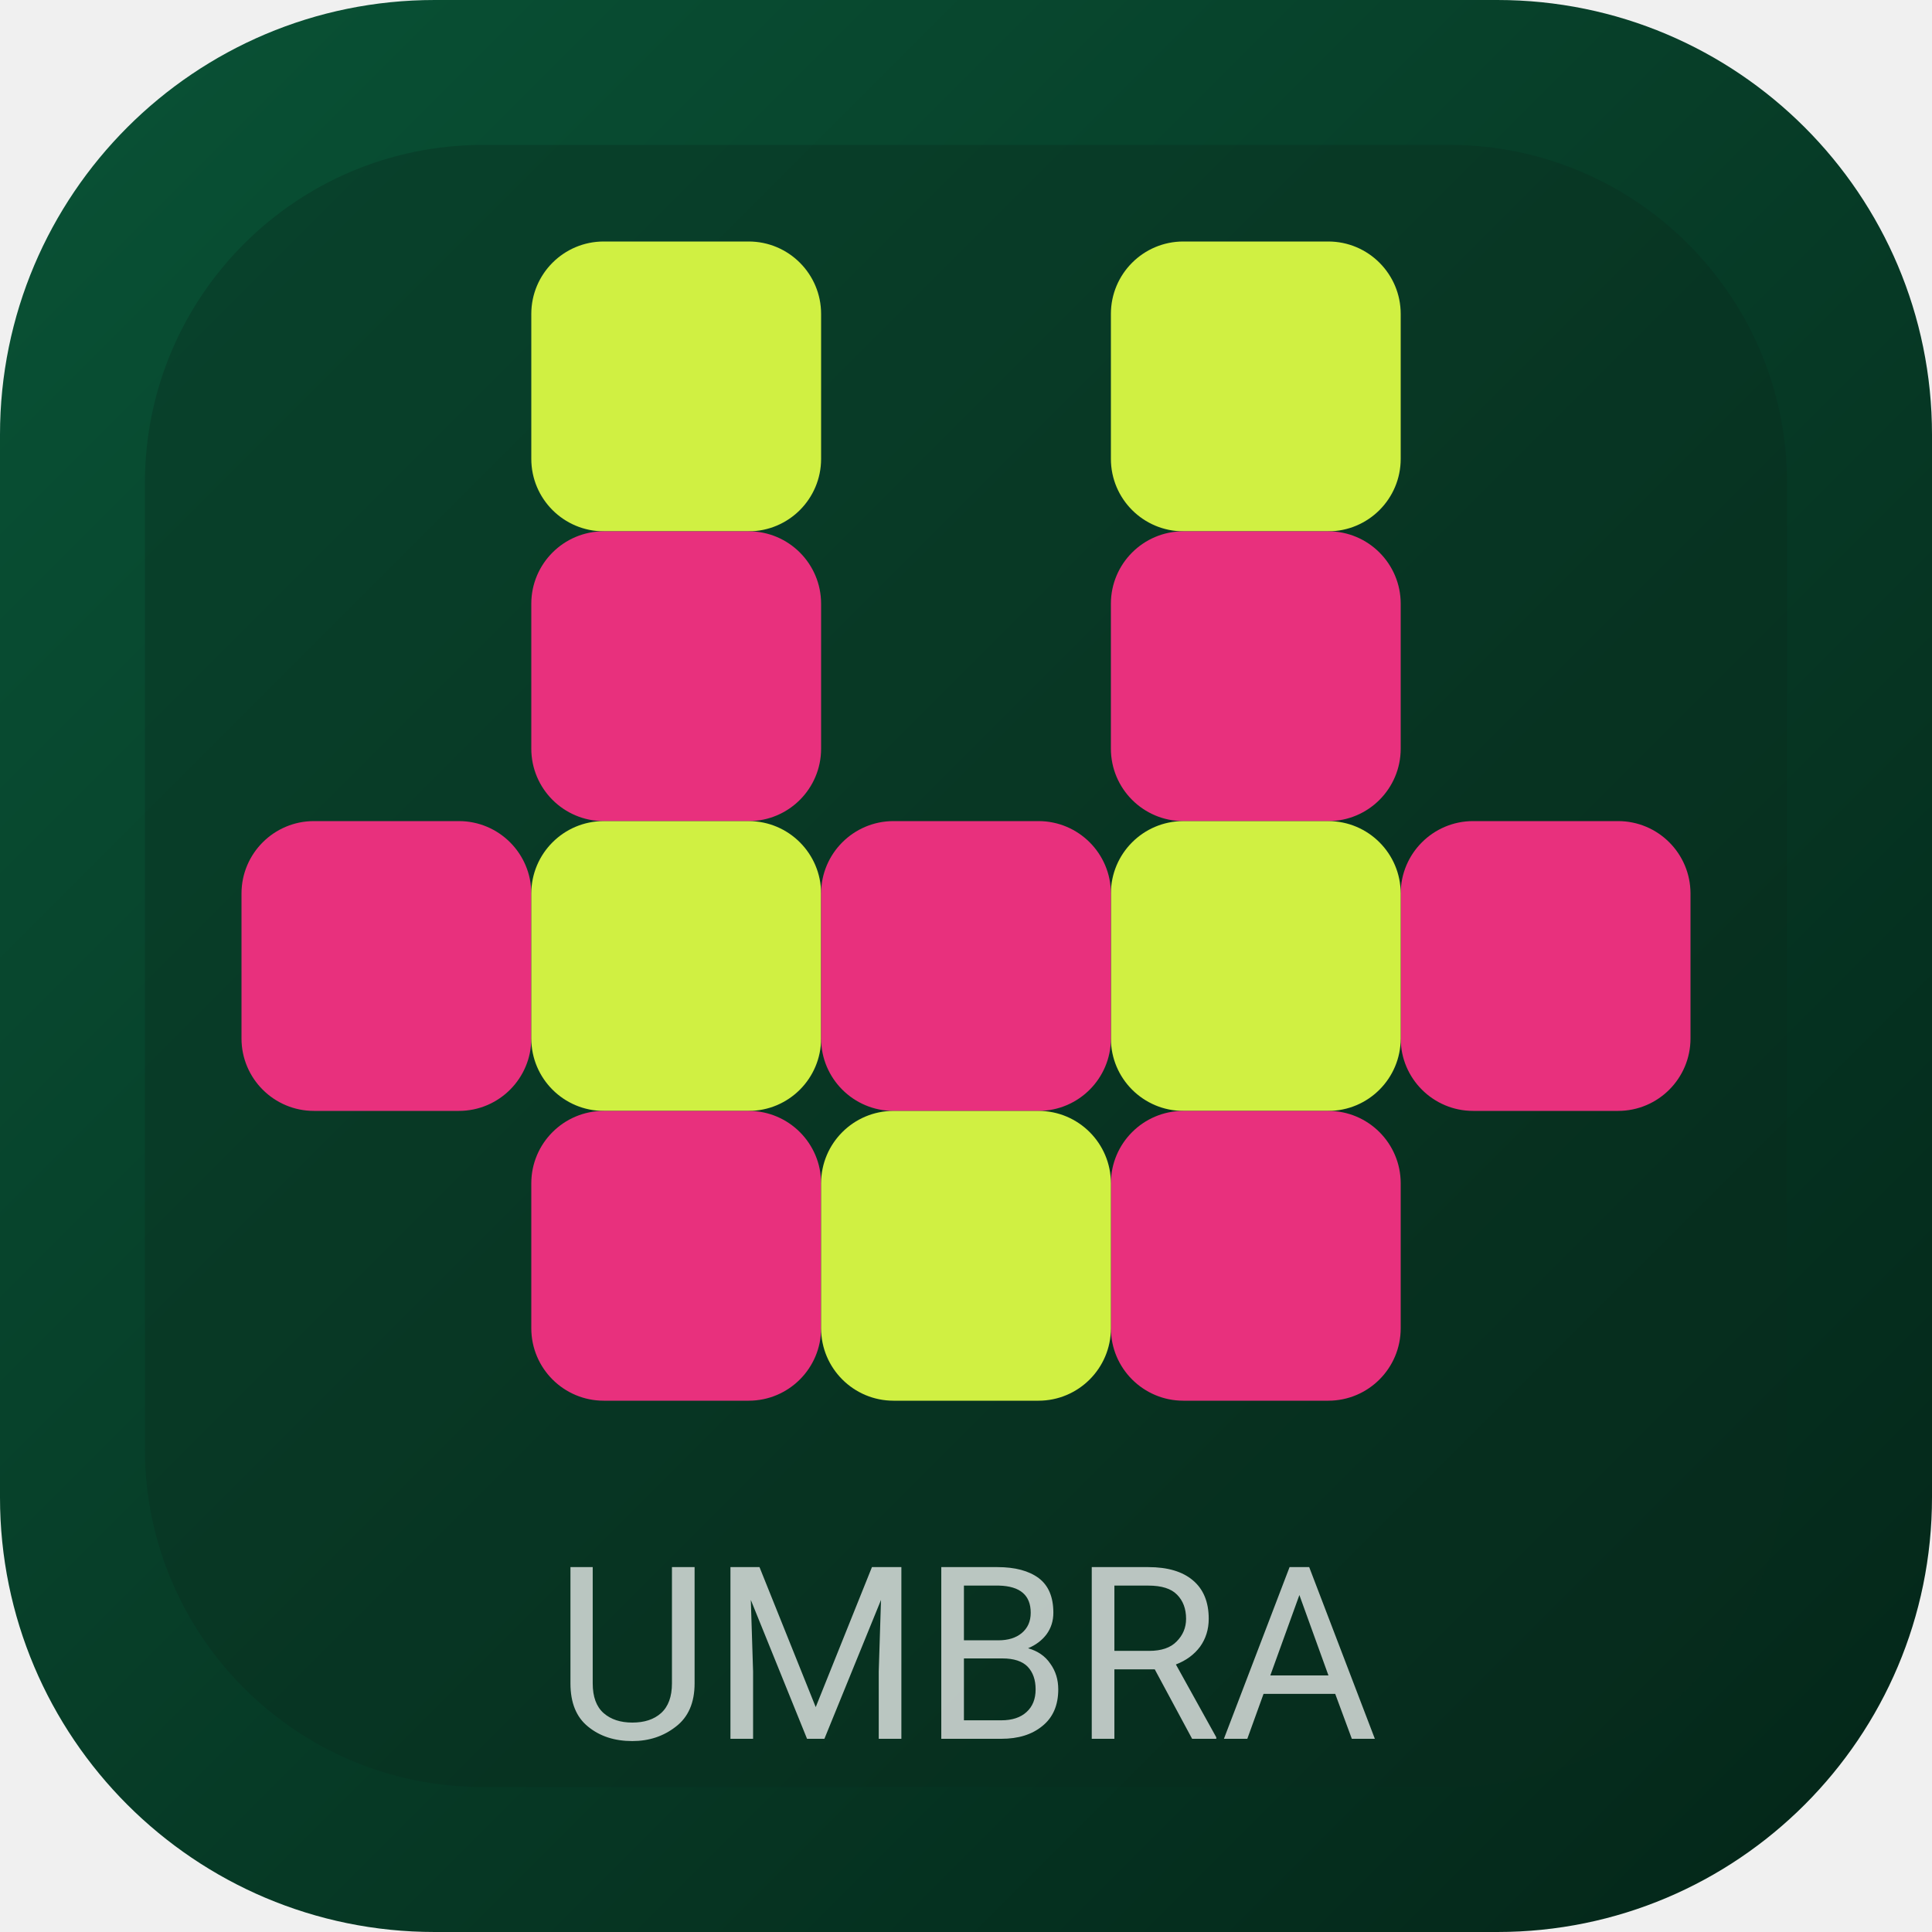
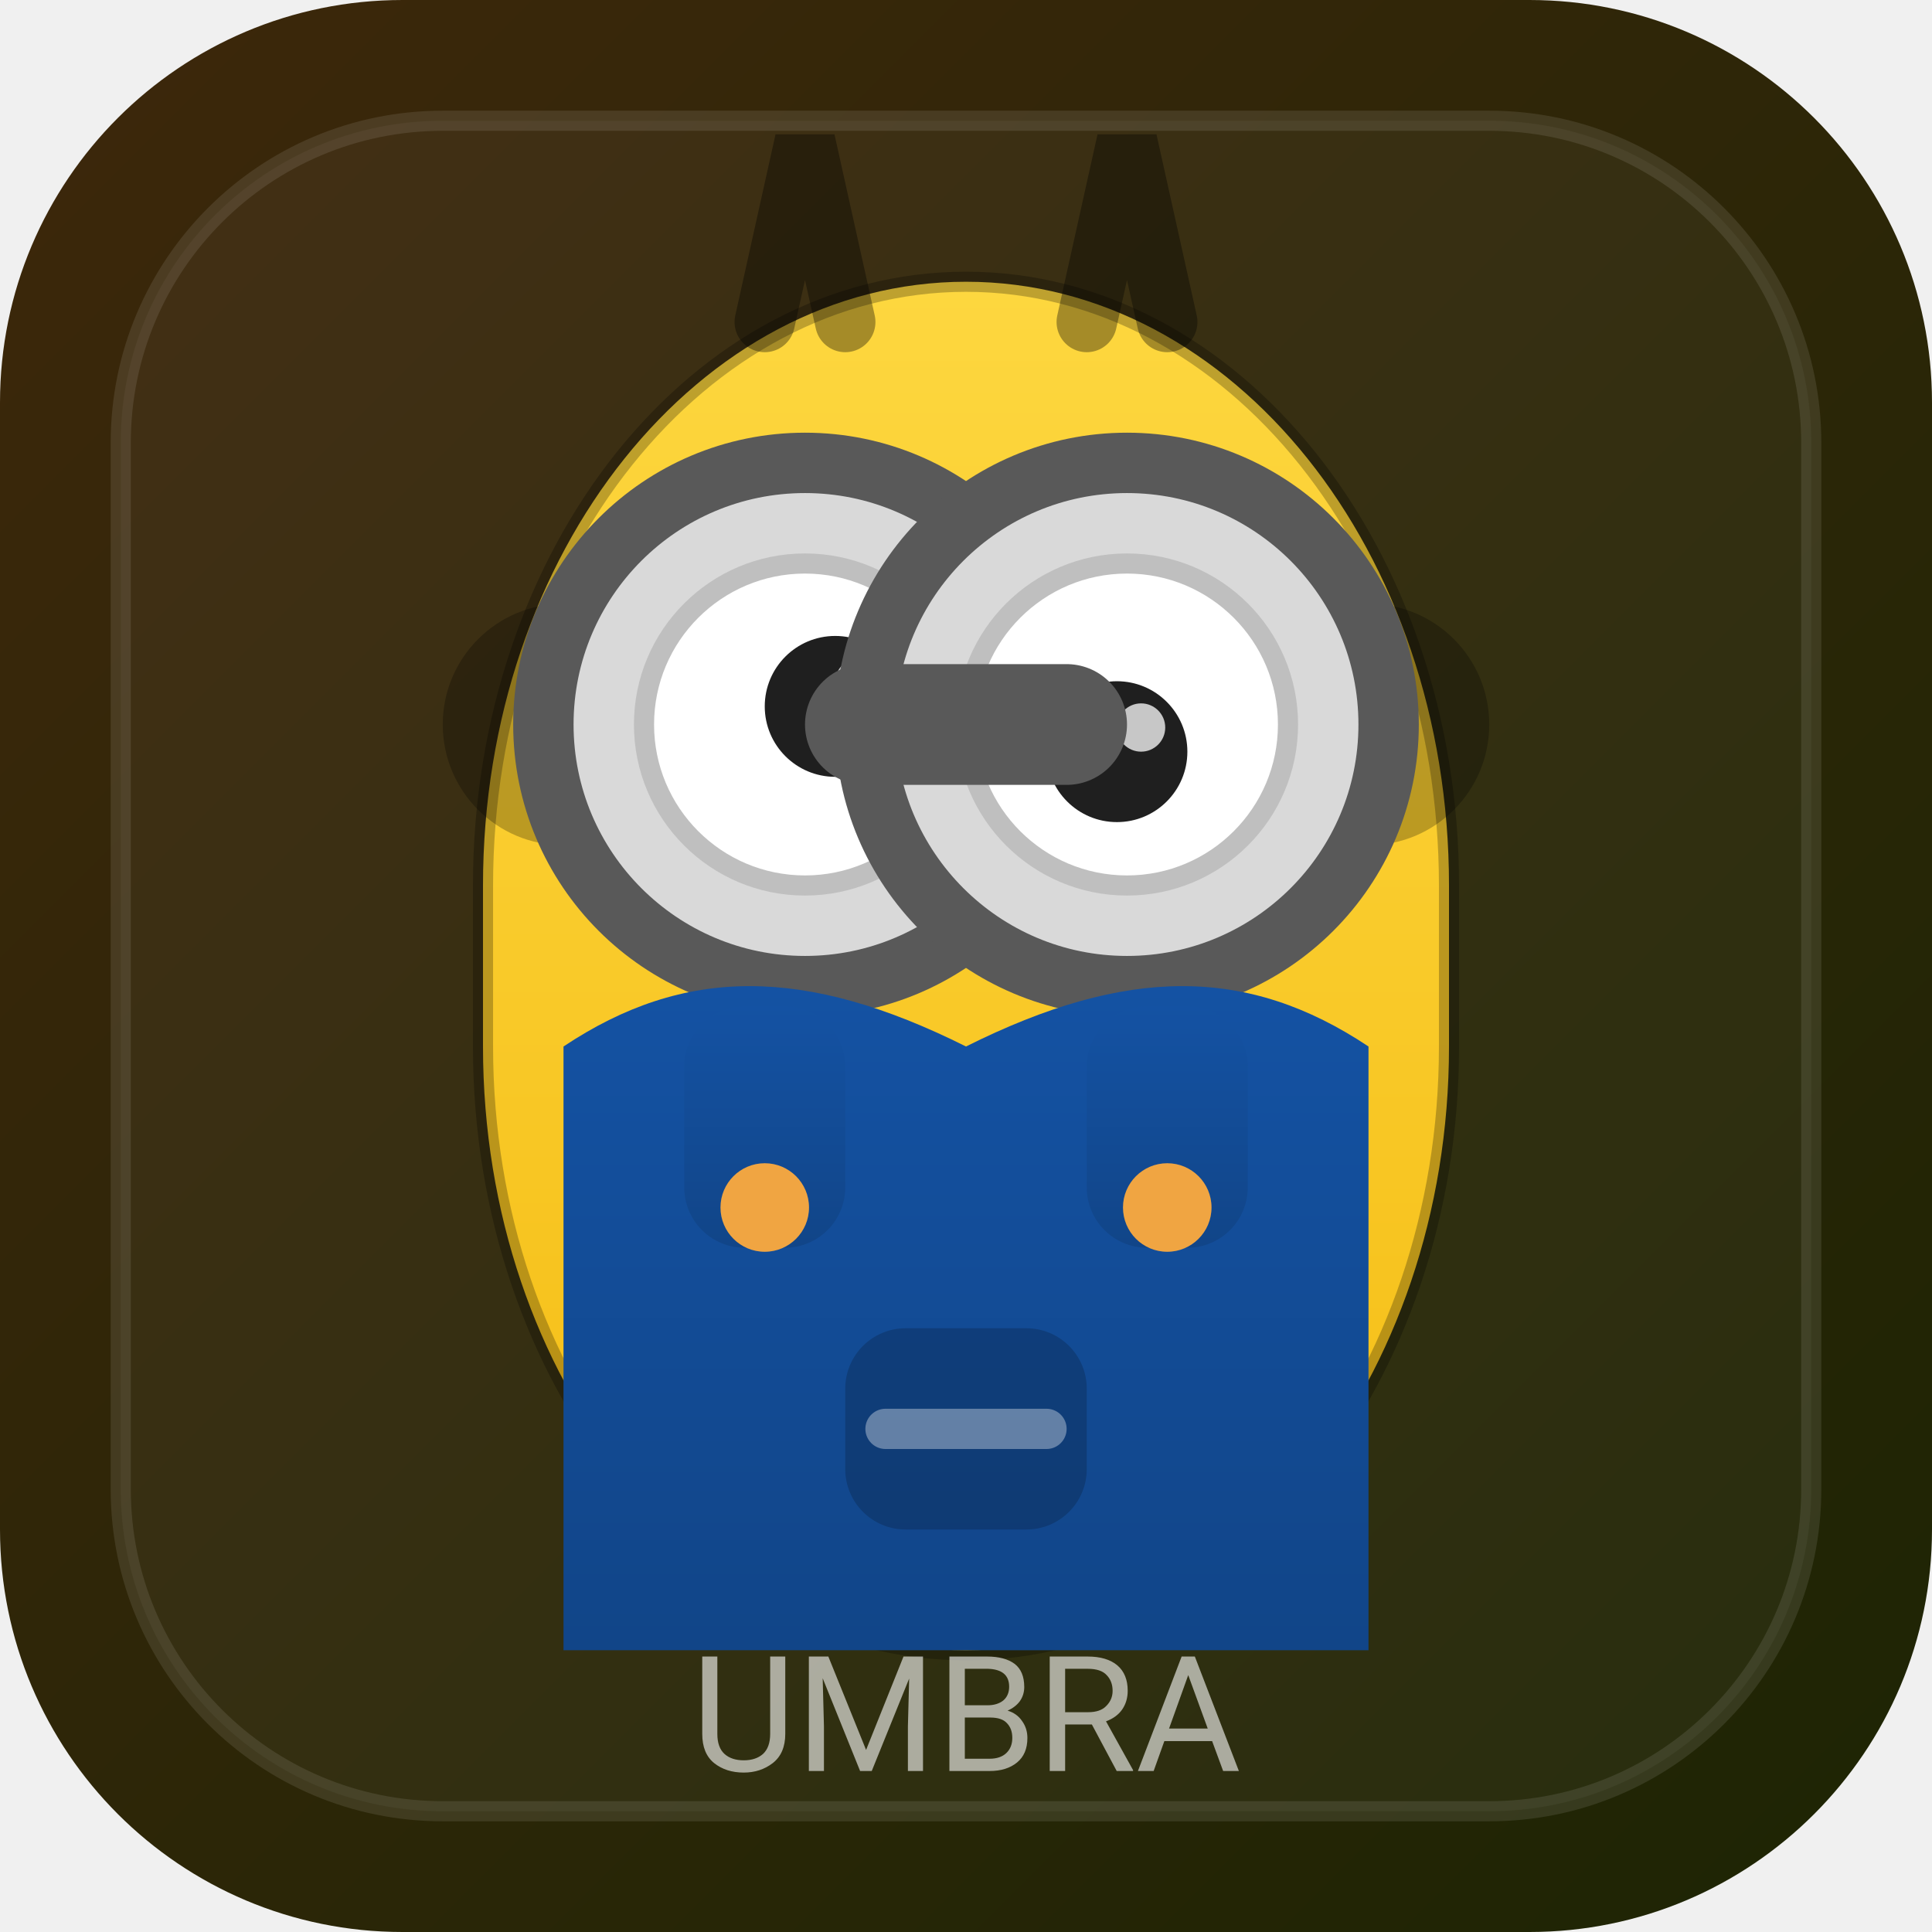
- <svg xmlns="http://www.w3.org/2000/svg" width="80" height="80" viewBox="0 0 80 80">
+ <svg xmlns="http://www.w3.org/2000/svg" width="96" height="96" viewBox="0 0 96 96">
  <defs>
-     <linearGradient id="g" x1="0" y1="0" x2="1" y2="1">
-       <stop offset="0" stop-color="hsl(157 80% 18%)" />
-       <stop offset="1" stop-color="hsl(157 80% 8%)" />
+     <linearGradient id="bg" x1="0" y1="0" x2="1" y2="1">
+       <stop offset="0" stop-color="hsl(34 70% 14%)" />
+       <stop offset="1" stop-color="hsl(74 80% 8%)" />
+     </linearGradient>
+     <linearGradient id="body" x1="0" y1="0" x2="0" y2="1">
+       <stop offset="0" stop-color="hsl(48 98% 62%)" />
+       <stop offset="1" stop-color="hsl(45 92% 52%)" />
+     </linearGradient>
+     <linearGradient id="denim" x1="0" y1="0" x2="0" y2="1">
+       <stop offset="0" stop-color="hsl(214 78% 36%)" />
+       <stop offset="1" stop-color="hsl(214 78% 30%)" />
    </linearGradient>
  </defs>
-   <rect x="0" y="0" width="80" height="80" rx="18" fill="url(#g)" />
-   <rect x="6" y="6" width="68" height="68" rx="14" fill="hsl(157 70% 10%)" opacity="0.35" />
-   <rect x="22" y="10" width="12" height="12" rx="3" fill="hsl(71 85% 60%)" />
-   <rect x="46" y="10" width="12" height="12" rx="3" fill="hsl(71 85% 60%)" />
-   <rect x="22" y="22" width="12" height="12" rx="3" fill="hsl(335 80% 55%)" />
-   <rect x="46" y="22" width="12" height="12" rx="3" fill="hsl(335 80% 55%)" />
-   <rect x="10" y="34" width="12" height="12" rx="3" fill="hsl(335 80% 55%)" />
-   <rect x="58" y="34" width="12" height="12" rx="3" fill="hsl(335 80% 55%)" />
-   <rect x="22" y="34" width="12" height="12" rx="3" fill="hsl(71 85% 60%)" />
-   <rect x="46" y="34" width="12" height="12" rx="3" fill="hsl(71 85% 60%)" />
-   <rect x="34" y="34" width="12" height="12" rx="3" fill="hsl(335 80% 55%)" />
-   <rect x="22" y="46" width="12" height="12" rx="3" fill="hsl(335 80% 55%)" />
-   <rect x="46" y="46" width="12" height="12" rx="3" fill="hsl(335 80% 55%)" />
-   <rect x="34" y="46" width="12" height="12" rx="3" fill="hsl(71 85% 60%)" />
-   <text x="40" y="72" text-anchor="middle" font-family="ui-sans-serif, system-ui, -apple-system, Segoe UI, Roboto, Helvetica, Arial" font-size="10" fill="rgba(255,255,255,0.72)">UMBRA</text>
+   <rect x="0" y="0" width="96" height="96" rx="20" fill="url(#bg)" />
+   <rect x="6" y="6" width="84" height="84" rx="16" fill="rgba(255,255,255,0.04)" stroke="rgba(255,255,255,0.10)" />
+   <rect x="24" y="14" width="48" height="68" rx="30" fill="url(#body)" stroke="rgba(0,0,0,0.25)" />
+   <path d="M 38 16 L 40 7 L 42 16 M 54 16 L 56 7 L 58 16" stroke="rgba(0,0,0,0.35)" stroke-width="3" stroke-linecap="round" fill="none" />
+   <rect x="22" y="30" width="52" height="12" rx="6" fill="rgba(0,0,0,0.25)" />
+   <circle cx="40" cy="36" r="13" fill="hsl(0 0% 85%)" stroke="hsl(0 0% 35%)" stroke-width="3" />
+   <circle cx="40" cy="36" r="8" fill="white" stroke="hsl(0 0% 75%)" stroke-width="1" />
+   <circle cx="41.5" cy="35.1" r="3.5" fill="hsl(0 0% 12%)" />
+   <circle cx="42.7" cy="33.9" r="1.2" fill="rgba(255,255,255,0.75)" />
+   <circle cx="56" cy="36" r="13" fill="hsl(0 0% 85%)" stroke="hsl(0 0% 35%)" stroke-width="3" />
+   <circle cx="56" cy="36" r="8" fill="white" stroke="hsl(0 0% 75%)" stroke-width="1" />
+   <circle cx="55.5" cy="37.35" r="3.5" fill="hsl(0 0% 12%)" />
+   <circle cx="56.7" cy="36.15" r="1.2" fill="rgba(255,255,255,0.75)" />
+   <path d="M 53 36 L 43 36" stroke="hsl(0 0% 35%)" stroke-width="6" stroke-linecap="round" />
+   <path d="M 40 60 Q 48 59 56 60" stroke="rgba(0,0,0,0.45)" stroke-width="3" stroke-linecap="round" fill="none" />
+   <path d="M 28 52 C 34 48 40 48 48 52 C 56 48 62 48 68 52 L 68 82 L 28 82 Z" fill="url(#denim)" />
+   <rect x="34" y="50" width="8" height="12" rx="3" fill="url(#denim)" />
+   <rect x="54" y="50" width="8" height="12" rx="3" fill="url(#denim)" />
+   <circle cx="38" cy="60" r="2.2" fill="hsl(34 85% 60%)" />
+   <circle cx="58" cy="60" r="2.2" fill="hsl(34 85% 60%)" />
+   <rect x="42" y="66" width="12" height="10" rx="3" fill="rgba(0,0,0,0.18)" />
+   <path d="M 44 71 L 52 71" stroke="rgba(255,255,255,0.35)" stroke-width="2" stroke-linecap="round" />
+   <text x="48" y="88" text-anchor="middle" font-family="ui-sans-serif, system-ui, -apple-system, Segoe UI, Roboto, Helvetica, Arial" font-size="8" fill="rgba(255,255,255,0.60)">UMBRA</text>
</svg>
